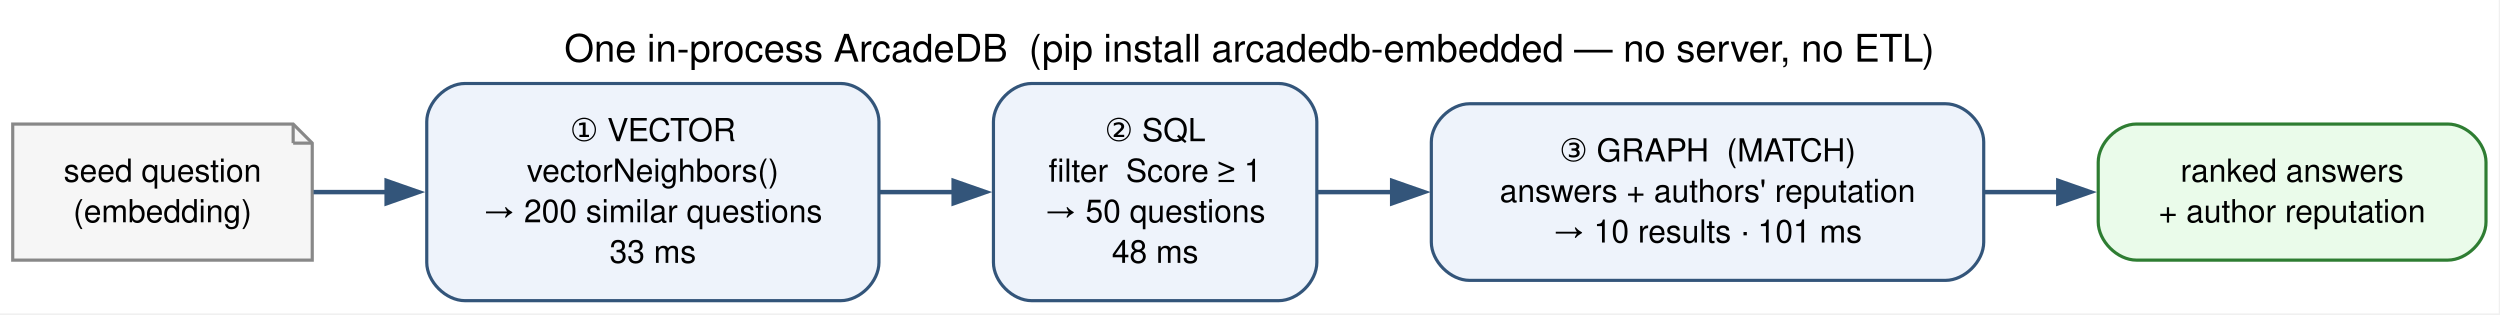
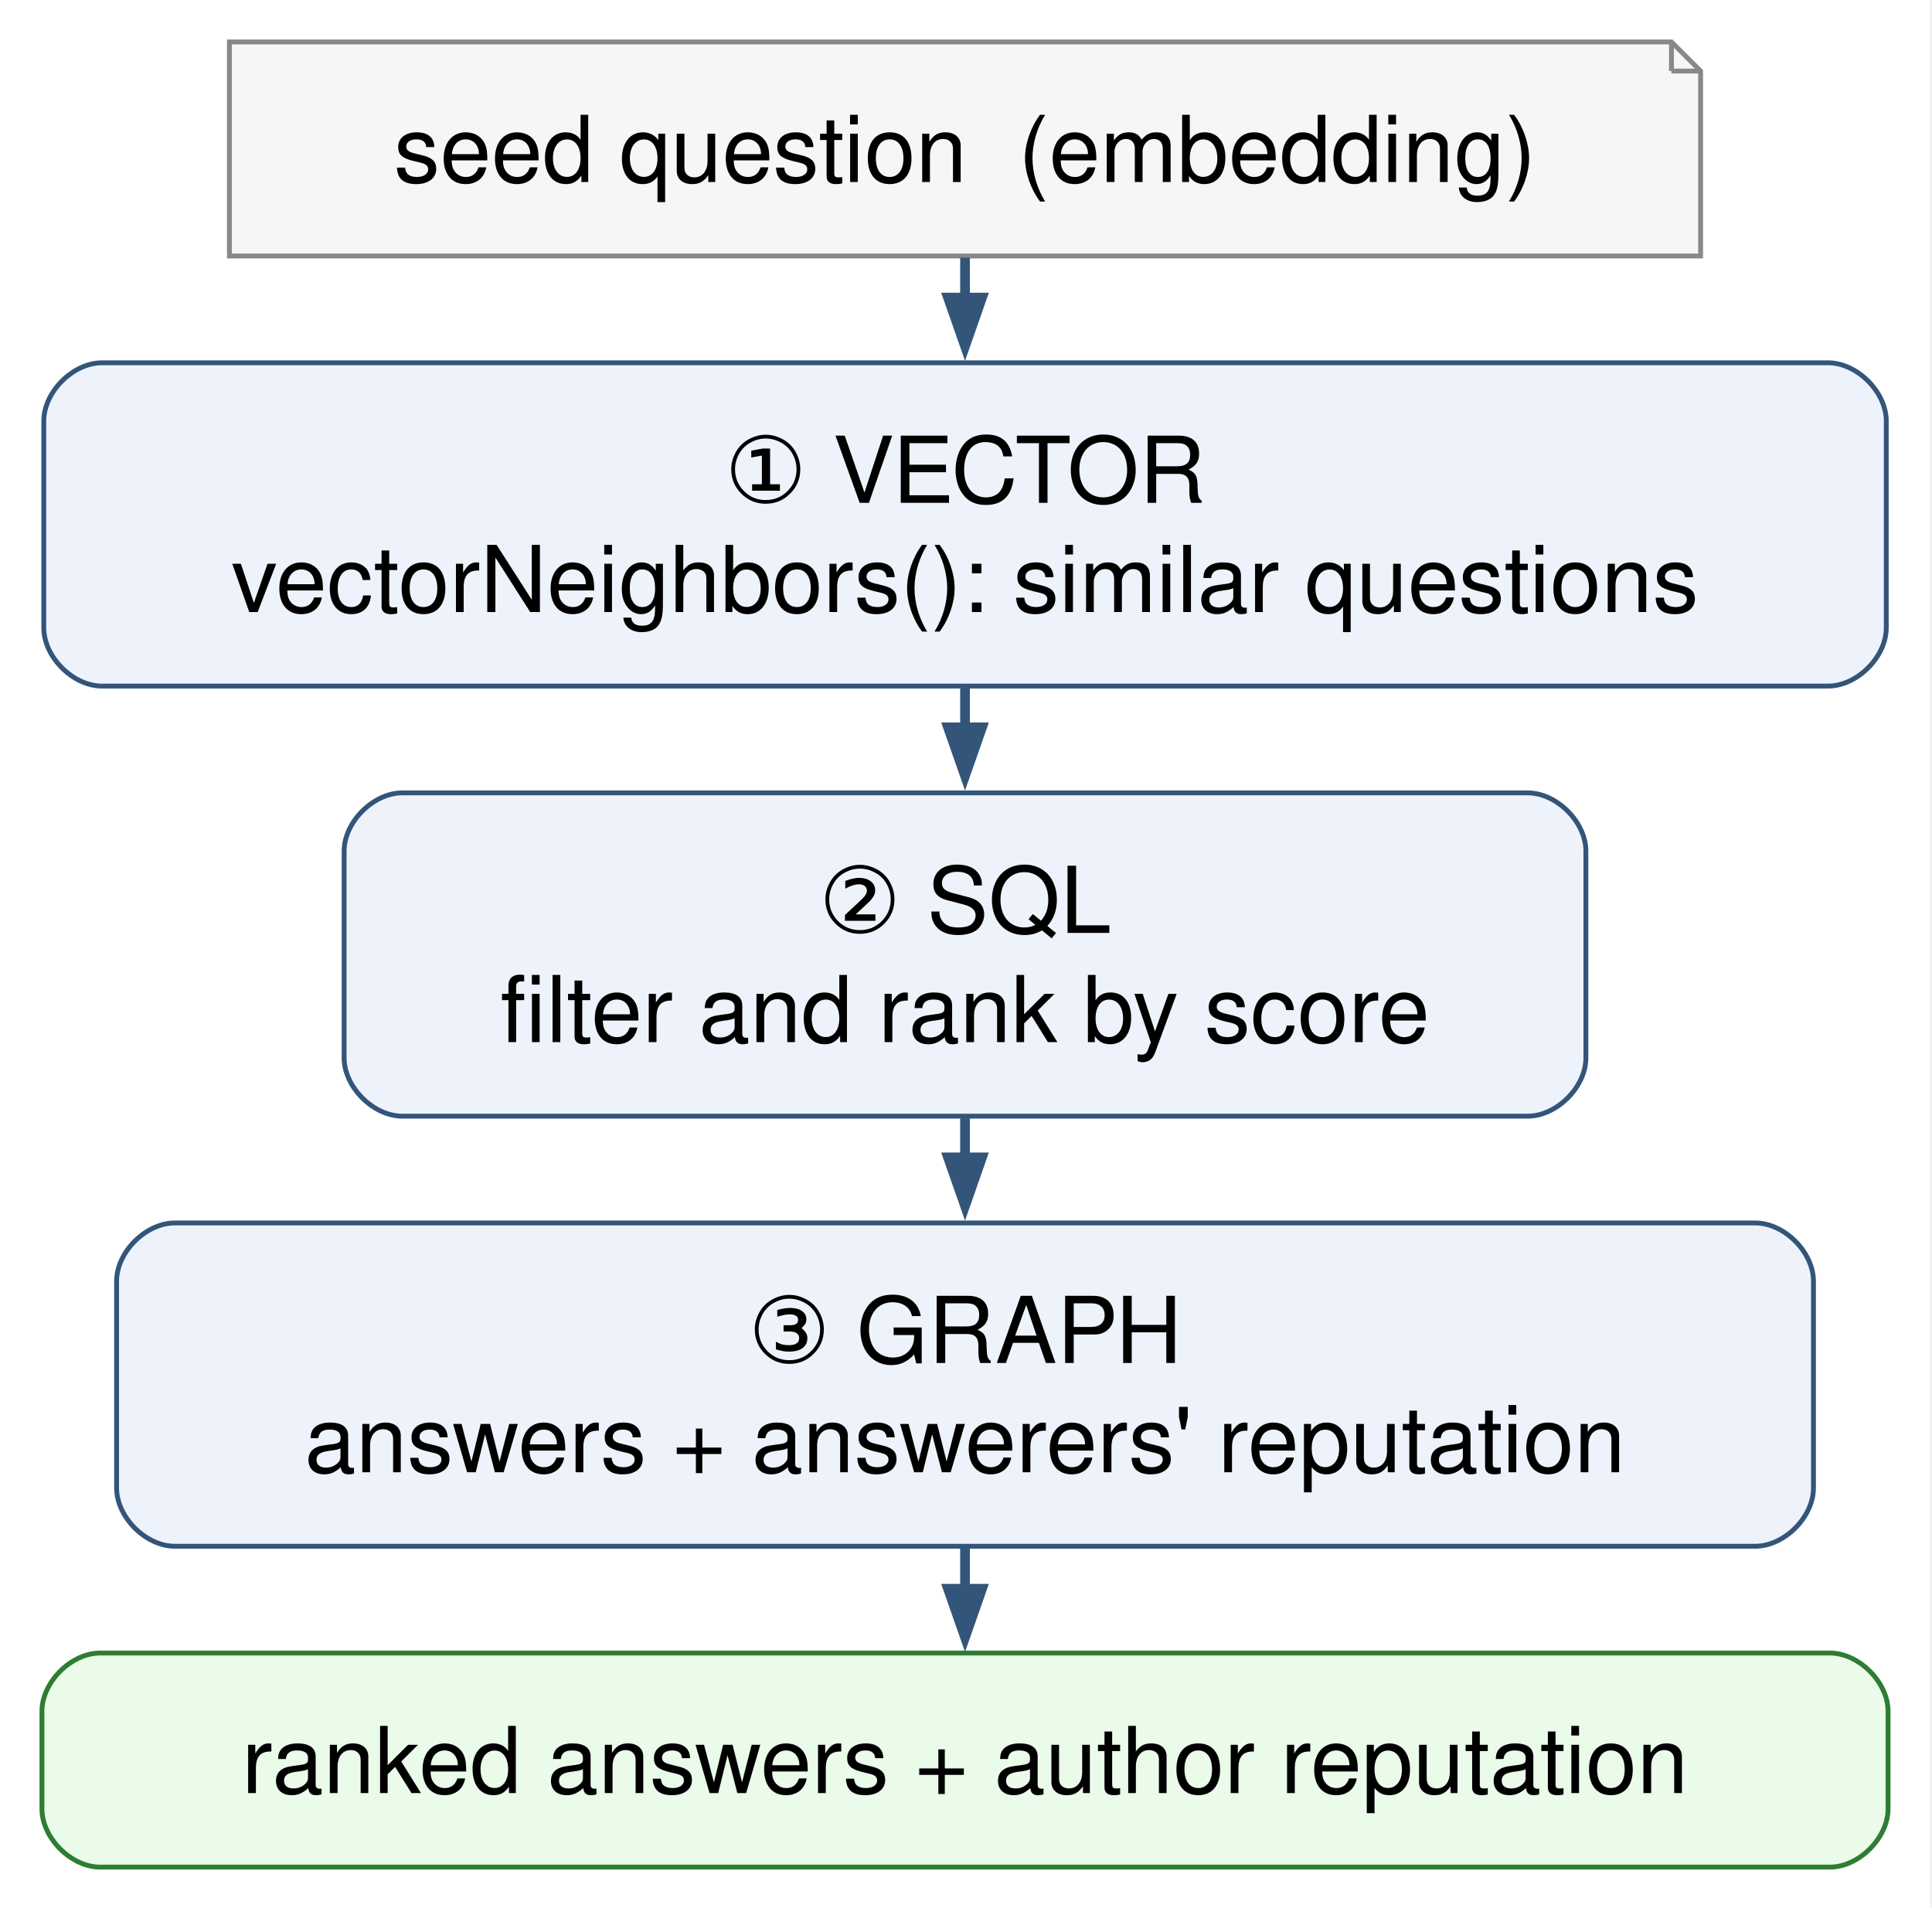
- <svg xmlns="http://www.w3.org/2000/svg" width="786pt" height="99pt" viewBox="0.00 0.00 786.00 99.00">
-   <g id="graph0" class="graph" transform="scale(1 1) rotate(0) translate(4 94.53)">
-     <polygon fill="white" stroke="none" points="-4,4 -4,-94.53 781.6,-94.53 781.6,4 -4,4" />
-     <text xml:space="preserve" text-anchor="middle" x="388.8" y="-75.13" font-family="Helvetica,sans-Serif" font-size="12.00">One in-process ArcadeDB  (pip install arcadedb-embedded — no server, no ETL)</text>
+ <svg xmlns="http://www.w3.org/2000/svg" width="398pt" height="393pt" viewBox="0.00 0.00 398.00 393.00">
+   <g id="graph0" class="graph" transform="scale(1 1) rotate(0) translate(8.64 384.64)">
+     <polygon fill="white" stroke="none" points="-8.64,8.64 -8.64,-384.64 388.95,-384.64 388.95,8.64 -8.64,8.64" />
    <g id="node1" class="node">
-       <polygon fill="#f6f6f6" stroke="#888888" points="88.17,-55.53 0,-55.53 0,-12.75 94.17,-12.75 94.17,-49.53 88.17,-55.53" />
-       <polyline fill="none" stroke="#888888" points="88.17,-55.53 88.17,-49.53" />
-       <polyline fill="none" stroke="#888888" points="94.17,-49.53 88.17,-49.53" />
-       <text xml:space="preserve" text-anchor="middle" x="47.09" y="-37.39" font-family="Helvetica,sans-Serif" font-size="10.00">seed question</text>
-       <text xml:space="preserve" text-anchor="middle" x="47.09" y="-24.64" font-family="Helvetica,sans-Serif" font-size="10.00">(embedding)</text>
+       <polygon fill="#f6f6f6" stroke="#888888" points="335.69,-376 38.62,-376 38.62,-331.9 341.69,-331.9 341.69,-370 335.69,-376" />
+       <polyline fill="none" stroke="#888888" points="335.69,-376 335.69,-370" />
+       <polyline fill="none" stroke="#888888" points="341.69,-370 335.69,-370" />
+       <text xml:space="preserve" text-anchor="middle" x="190.16" y="-347.15" font-family="Helvetica,sans-Serif" font-size="19.00">seed question  (embedding)</text>
    </g>
    <g id="node2" class="node">
-       <path fill="#eef3fb" stroke="#33557a" d="M260.34,-68.28C260.34,-68.28 142.17,-68.28 142.17,-68.28 136.17,-68.28 130.17,-62.28 130.17,-56.28 130.17,-56.28 130.17,-12 130.17,-12 130.17,-6 136.17,0 142.17,0 142.17,0 260.34,0 260.34,0 266.34,0 272.34,-6 272.34,-12 272.34,-12 272.34,-56.28 272.34,-56.28 272.34,-62.28 266.34,-68.28 260.34,-68.28" />
-       <text xml:space="preserve" text-anchor="middle" x="201.25" y="-50.14" font-family="Helvetica,sans-Serif" font-size="10.00">① VECTOR</text>
-       <text xml:space="preserve" text-anchor="middle" x="201.25" y="-37.39" font-family="Helvetica,sans-Serif" font-size="10.00">vectorNeighbors()</text>
-       <text xml:space="preserve" text-anchor="middle" x="201.25" y="-24.64" font-family="Helvetica,sans-Serif" font-size="10.00">→ 200 similar questions</text>
-       <text xml:space="preserve" text-anchor="middle" x="201.25" y="-11.89" font-family="Helvetica,sans-Serif" font-size="10.00">33 ms</text>
+       <path fill="#eef3fb" stroke="#33557a" d="M367.94,-309.9C367.94,-309.9 12.38,-309.9 12.38,-309.9 6.38,-309.9 0.38,-303.9 0.38,-297.9 0.38,-297.9 0.38,-255.3 0.38,-255.3 0.38,-249.3 6.38,-243.3 12.38,-243.3 12.38,-243.3 367.94,-243.3 367.94,-243.3 373.94,-243.3 379.94,-249.3 379.94,-255.3 379.94,-255.3 379.94,-297.9 379.94,-297.9 379.94,-303.9 373.94,-309.9 367.94,-309.9" />
+       <text xml:space="preserve" text-anchor="middle" x="190.16" y="-281.05" font-family="Helvetica,sans-Serif" font-size="19.00">① VECTOR</text>
+       <text xml:space="preserve" text-anchor="middle" x="190.16" y="-258.55" font-family="Helvetica,sans-Serif" font-size="19.00">vectorNeighbors(): similar questions</text>
    </g>
    <g id="edge1" class="edge">
-       <path fill="none" stroke="#33557a" stroke-width="1.4" d="M94.57,-34.14C101.94,-34.14 109.75,-34.14 117.65,-34.14" />
-       <polygon fill="#33557a" stroke="#33557a" stroke-width="1.4" points="117.56,-37.64 127.56,-34.14 117.56,-30.64 117.56,-37.64" />
+       <path fill="none" stroke="#33557a" stroke-width="2" d="M190.16,-331.56C190.16,-328.87 190.16,-326.05 190.16,-323.16" />
+       <polygon fill="#33557a" stroke="#33557a" stroke-width="2" points="193.66,-323.33 190.16,-313.33 186.66,-323.33 193.66,-323.33" />
    </g>
    <g id="node3" class="node">
-       <path fill="#eef3fb" stroke="#33557a" d="M398.01,-68.28C398.01,-68.28 320.34,-68.28 320.34,-68.28 314.34,-68.28 308.34,-62.28 308.34,-56.28 308.34,-56.28 308.34,-12 308.34,-12 308.34,-6 314.34,0 320.34,0 320.34,0 398.01,0 398.01,0 404.01,0 410.01,-6 410.01,-12 410.01,-12 410.01,-56.28 410.01,-56.28 410.01,-62.28 404.01,-68.28 398.01,-68.28" />
-       <text xml:space="preserve" text-anchor="middle" x="359.17" y="-50.14" font-family="Helvetica,sans-Serif" font-size="10.00">② SQL</text>
-       <text xml:space="preserve" text-anchor="middle" x="359.17" y="-37.39" font-family="Helvetica,sans-Serif" font-size="10.00">filter  Score ≥ 1</text>
-       <text xml:space="preserve" text-anchor="middle" x="359.17" y="-24.64" font-family="Helvetica,sans-Serif" font-size="10.00">→ 50 questions</text>
-       <text xml:space="preserve" text-anchor="middle" x="359.17" y="-11.89" font-family="Helvetica,sans-Serif" font-size="10.00">48 ms</text>
+       <path fill="#eef3fb" stroke="#33557a" d="M306.06,-221.3C306.06,-221.3 74.25,-221.3 74.25,-221.3 68.25,-221.3 62.25,-215.3 62.25,-209.3 62.25,-209.3 62.25,-166.7 62.25,-166.7 62.25,-160.7 68.25,-154.7 74.25,-154.7 74.25,-154.7 306.06,-154.7 306.06,-154.7 312.06,-154.7 318.06,-160.7 318.06,-166.7 318.06,-166.7 318.06,-209.3 318.06,-209.3 318.06,-215.3 312.06,-221.3 306.06,-221.3" />
+       <text xml:space="preserve" text-anchor="middle" x="190.16" y="-192.45" font-family="Helvetica,sans-Serif" font-size="19.00">② SQL</text>
+       <text xml:space="preserve" text-anchor="middle" x="190.16" y="-169.95" font-family="Helvetica,sans-Serif" font-size="19.00">filter and rank by score</text>
    </g>
    <g id="edge2" class="edge">
-       <path fill="none" stroke="#33557a" stroke-width="1.4" d="M272.46,-34.14C280.31,-34.14 288.27,-34.14 296.01,-34.14" />
-       <polygon fill="#33557a" stroke="#33557a" stroke-width="1.4" points="295.83,-37.64 305.83,-34.14 295.83,-30.64 295.83,-37.64" />
+       <path fill="none" stroke="#33557a" stroke-width="2" d="M190.16,-242.86C190.16,-240.17 190.16,-237.41 190.16,-234.65" />
+       <polygon fill="#33557a" stroke="#33557a" stroke-width="2" points="193.66,-234.81 190.16,-224.81 186.66,-234.81 193.66,-234.81" />
    </g>
    <g id="node4" class="node">
-       <path fill="#eef3fb" stroke="#33557a" d="M607.68,-61.91C607.68,-61.91 458.01,-61.91 458.01,-61.91 452.01,-61.91 446.01,-55.91 446.01,-49.91 446.01,-49.91 446.01,-18.38 446.01,-18.38 446.01,-12.38 452.01,-6.38 458.01,-6.38 458.01,-6.38 607.68,-6.38 607.68,-6.38 613.68,-6.38 619.68,-12.38 619.68,-18.38 619.68,-18.38 619.68,-49.91 619.68,-49.91 619.68,-55.91 613.68,-61.91 607.68,-61.91" />
-       <text xml:space="preserve" text-anchor="middle" x="532.85" y="-43.77" font-family="Helvetica,sans-Serif" font-size="10.00">③ GRAPH  (MATCH)</text>
-       <text xml:space="preserve" text-anchor="middle" x="532.85" y="-31.02" font-family="Helvetica,sans-Serif" font-size="10.00">answers + authors' reputation</text>
-       <text xml:space="preserve" text-anchor="middle" x="532.85" y="-18.27" font-family="Helvetica,sans-Serif" font-size="10.00">→ 10 results · 101 ms</text>
+       <path fill="#eef3fb" stroke="#33557a" d="M352.94,-132.7C352.94,-132.7 27.38,-132.7 27.38,-132.7 21.38,-132.7 15.38,-126.7 15.38,-120.7 15.38,-120.7 15.38,-78.1 15.38,-78.1 15.38,-72.1 21.38,-66.1 27.38,-66.1 27.38,-66.1 352.94,-66.1 352.94,-66.1 358.94,-66.1 364.94,-72.1 364.94,-78.1 364.94,-78.1 364.94,-120.7 364.94,-120.7 364.94,-126.7 358.94,-132.7 352.94,-132.7" />
+       <text xml:space="preserve" text-anchor="middle" x="190.16" y="-103.85" font-family="Helvetica,sans-Serif" font-size="19.00">③ GRAPH</text>
+       <text xml:space="preserve" text-anchor="middle" x="190.16" y="-81.35" font-family="Helvetica,sans-Serif" font-size="19.00">answers + answerers' reputation</text>
    </g>
    <g id="edge3" class="edge">
-       <path fill="none" stroke="#33557a" stroke-width="1.4" d="M410.29,-34.14C417.8,-34.14 425.76,-34.14 433.87,-34.14" />
-       <polygon fill="#33557a" stroke="#33557a" stroke-width="1.4" points="433.7,-37.64 443.7,-34.14 433.7,-30.64 433.7,-37.64" />
+       <path fill="none" stroke="#33557a" stroke-width="2" d="M190.16,-154.26C190.16,-151.57 190.16,-148.81 190.16,-146.05" />
+       <polygon fill="#33557a" stroke="#33557a" stroke-width="2" points="193.66,-146.21 190.16,-136.21 186.66,-146.21 193.66,-146.21" />
    </g>
    <g id="node5" class="node">
-       <path fill="#eafbea" stroke="#2e7d32" d="M765.6,-55.53C765.6,-55.53 667.68,-55.53 667.68,-55.53 661.68,-55.53 655.68,-49.53 655.68,-43.53 655.68,-43.53 655.68,-24.75 655.68,-24.75 655.68,-18.75 661.68,-12.75 667.68,-12.75 667.68,-12.75 765.6,-12.75 765.6,-12.75 771.6,-12.75 777.6,-18.75 777.6,-24.75 777.6,-24.75 777.6,-43.53 777.6,-43.53 777.6,-49.53 771.6,-55.53 765.6,-55.53" />
-       <text xml:space="preserve" text-anchor="middle" x="716.64" y="-37.39" font-family="Helvetica,sans-Serif" font-size="10.00">ranked answers</text>
-       <text xml:space="preserve" text-anchor="middle" x="716.64" y="-24.64" font-family="Helvetica,sans-Serif" font-size="10.00">+ author reputation</text>
+       <path fill="#eafbea" stroke="#2e7d32" d="M368.31,-44.1C368.31,-44.1 12,-44.1 12,-44.1 6,-44.1 0,-38.1 0,-32.1 0,-32.1 0,-12 0,-12 0,-6 6,0 12,0 12,0 368.31,0 368.31,0 374.31,0 380.31,-6 380.31,-12 380.31,-12 380.31,-32.1 380.31,-32.1 380.31,-38.1 374.31,-44.1 368.31,-44.1" />
+       <text xml:space="preserve" text-anchor="middle" x="190.16" y="-15.25" font-family="Helvetica,sans-Serif" font-size="19.00">ranked answers + author reputation</text>
    </g>
    <g id="edge4" class="edge">
-       <path fill="none" stroke="#33557a" stroke-width="1.4" d="M619.95,-34.14C627.78,-34.14 635.66,-34.14 643.35,-34.14" />
-       <polygon fill="#33557a" stroke="#33557a" stroke-width="1.4" points="643.13,-37.64 653.13,-34.14 643.13,-30.64 643.13,-37.64" />
+       <path fill="none" stroke="#33557a" stroke-width="2" d="M190.16,-66.01C190.16,-63.03 190.16,-60 190.16,-57" />
+       <polygon fill="#33557a" stroke="#33557a" stroke-width="2" points="193.66,-57.34 190.16,-47.34 186.66,-57.34 193.66,-57.34" />
    </g>
  </g>
</svg>
